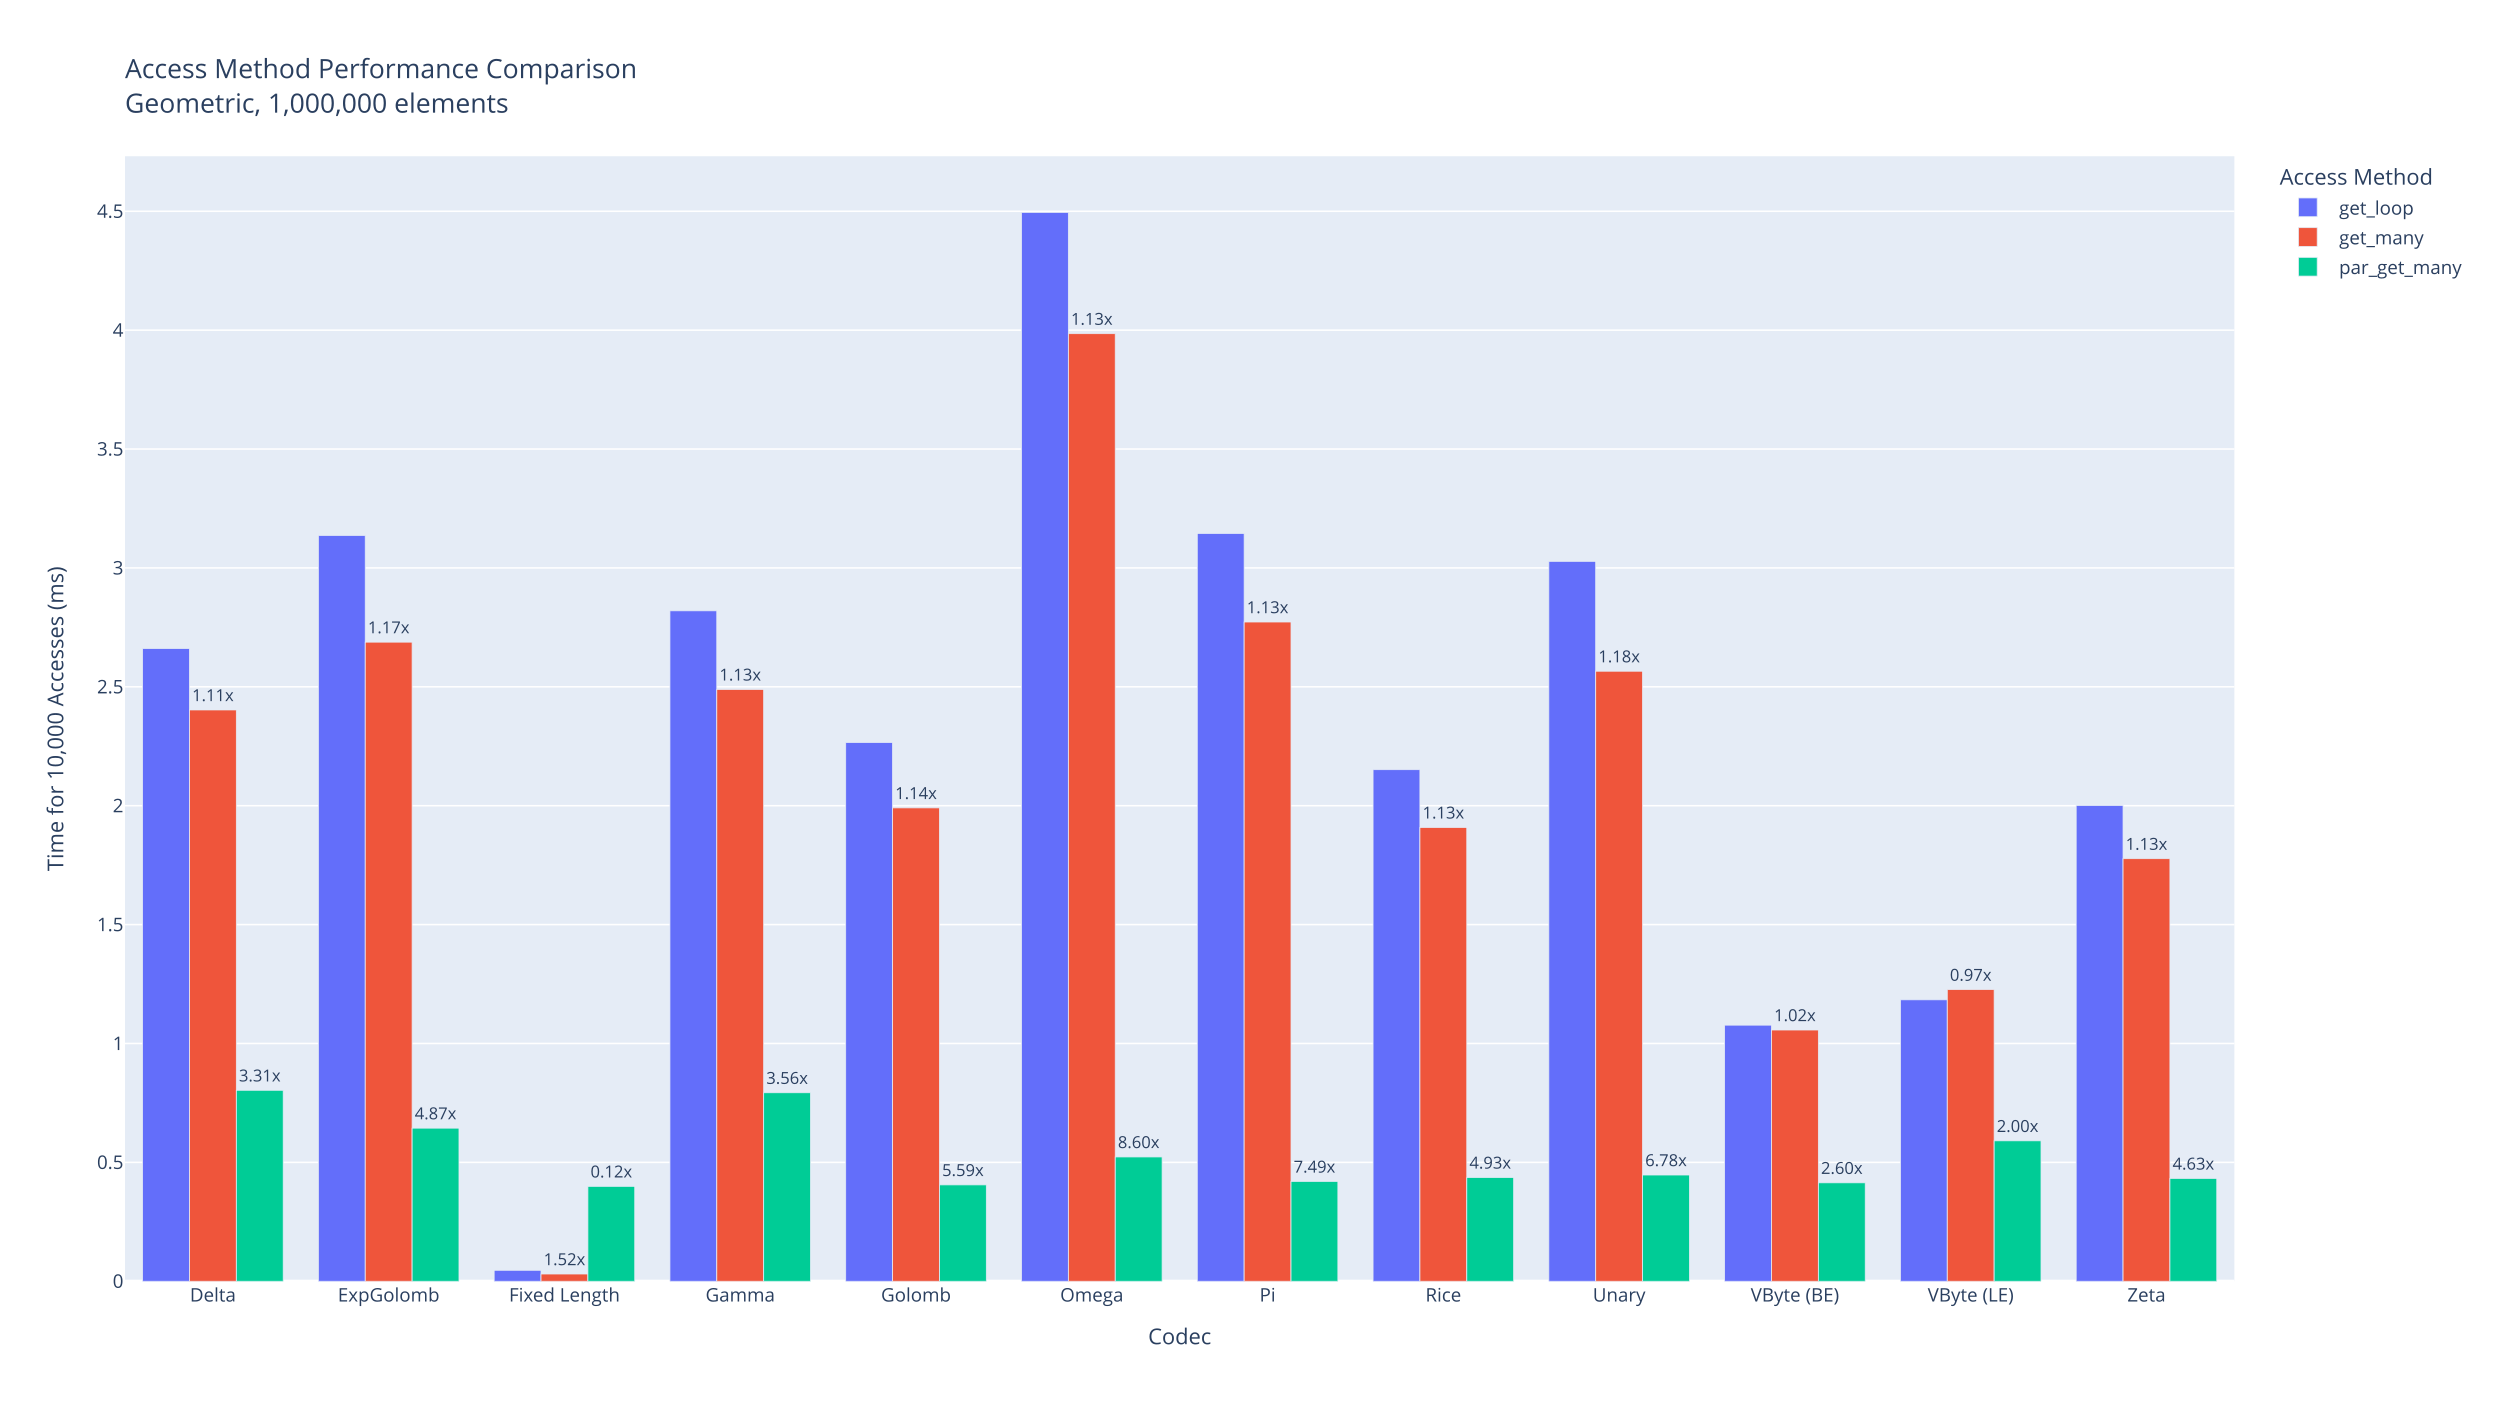
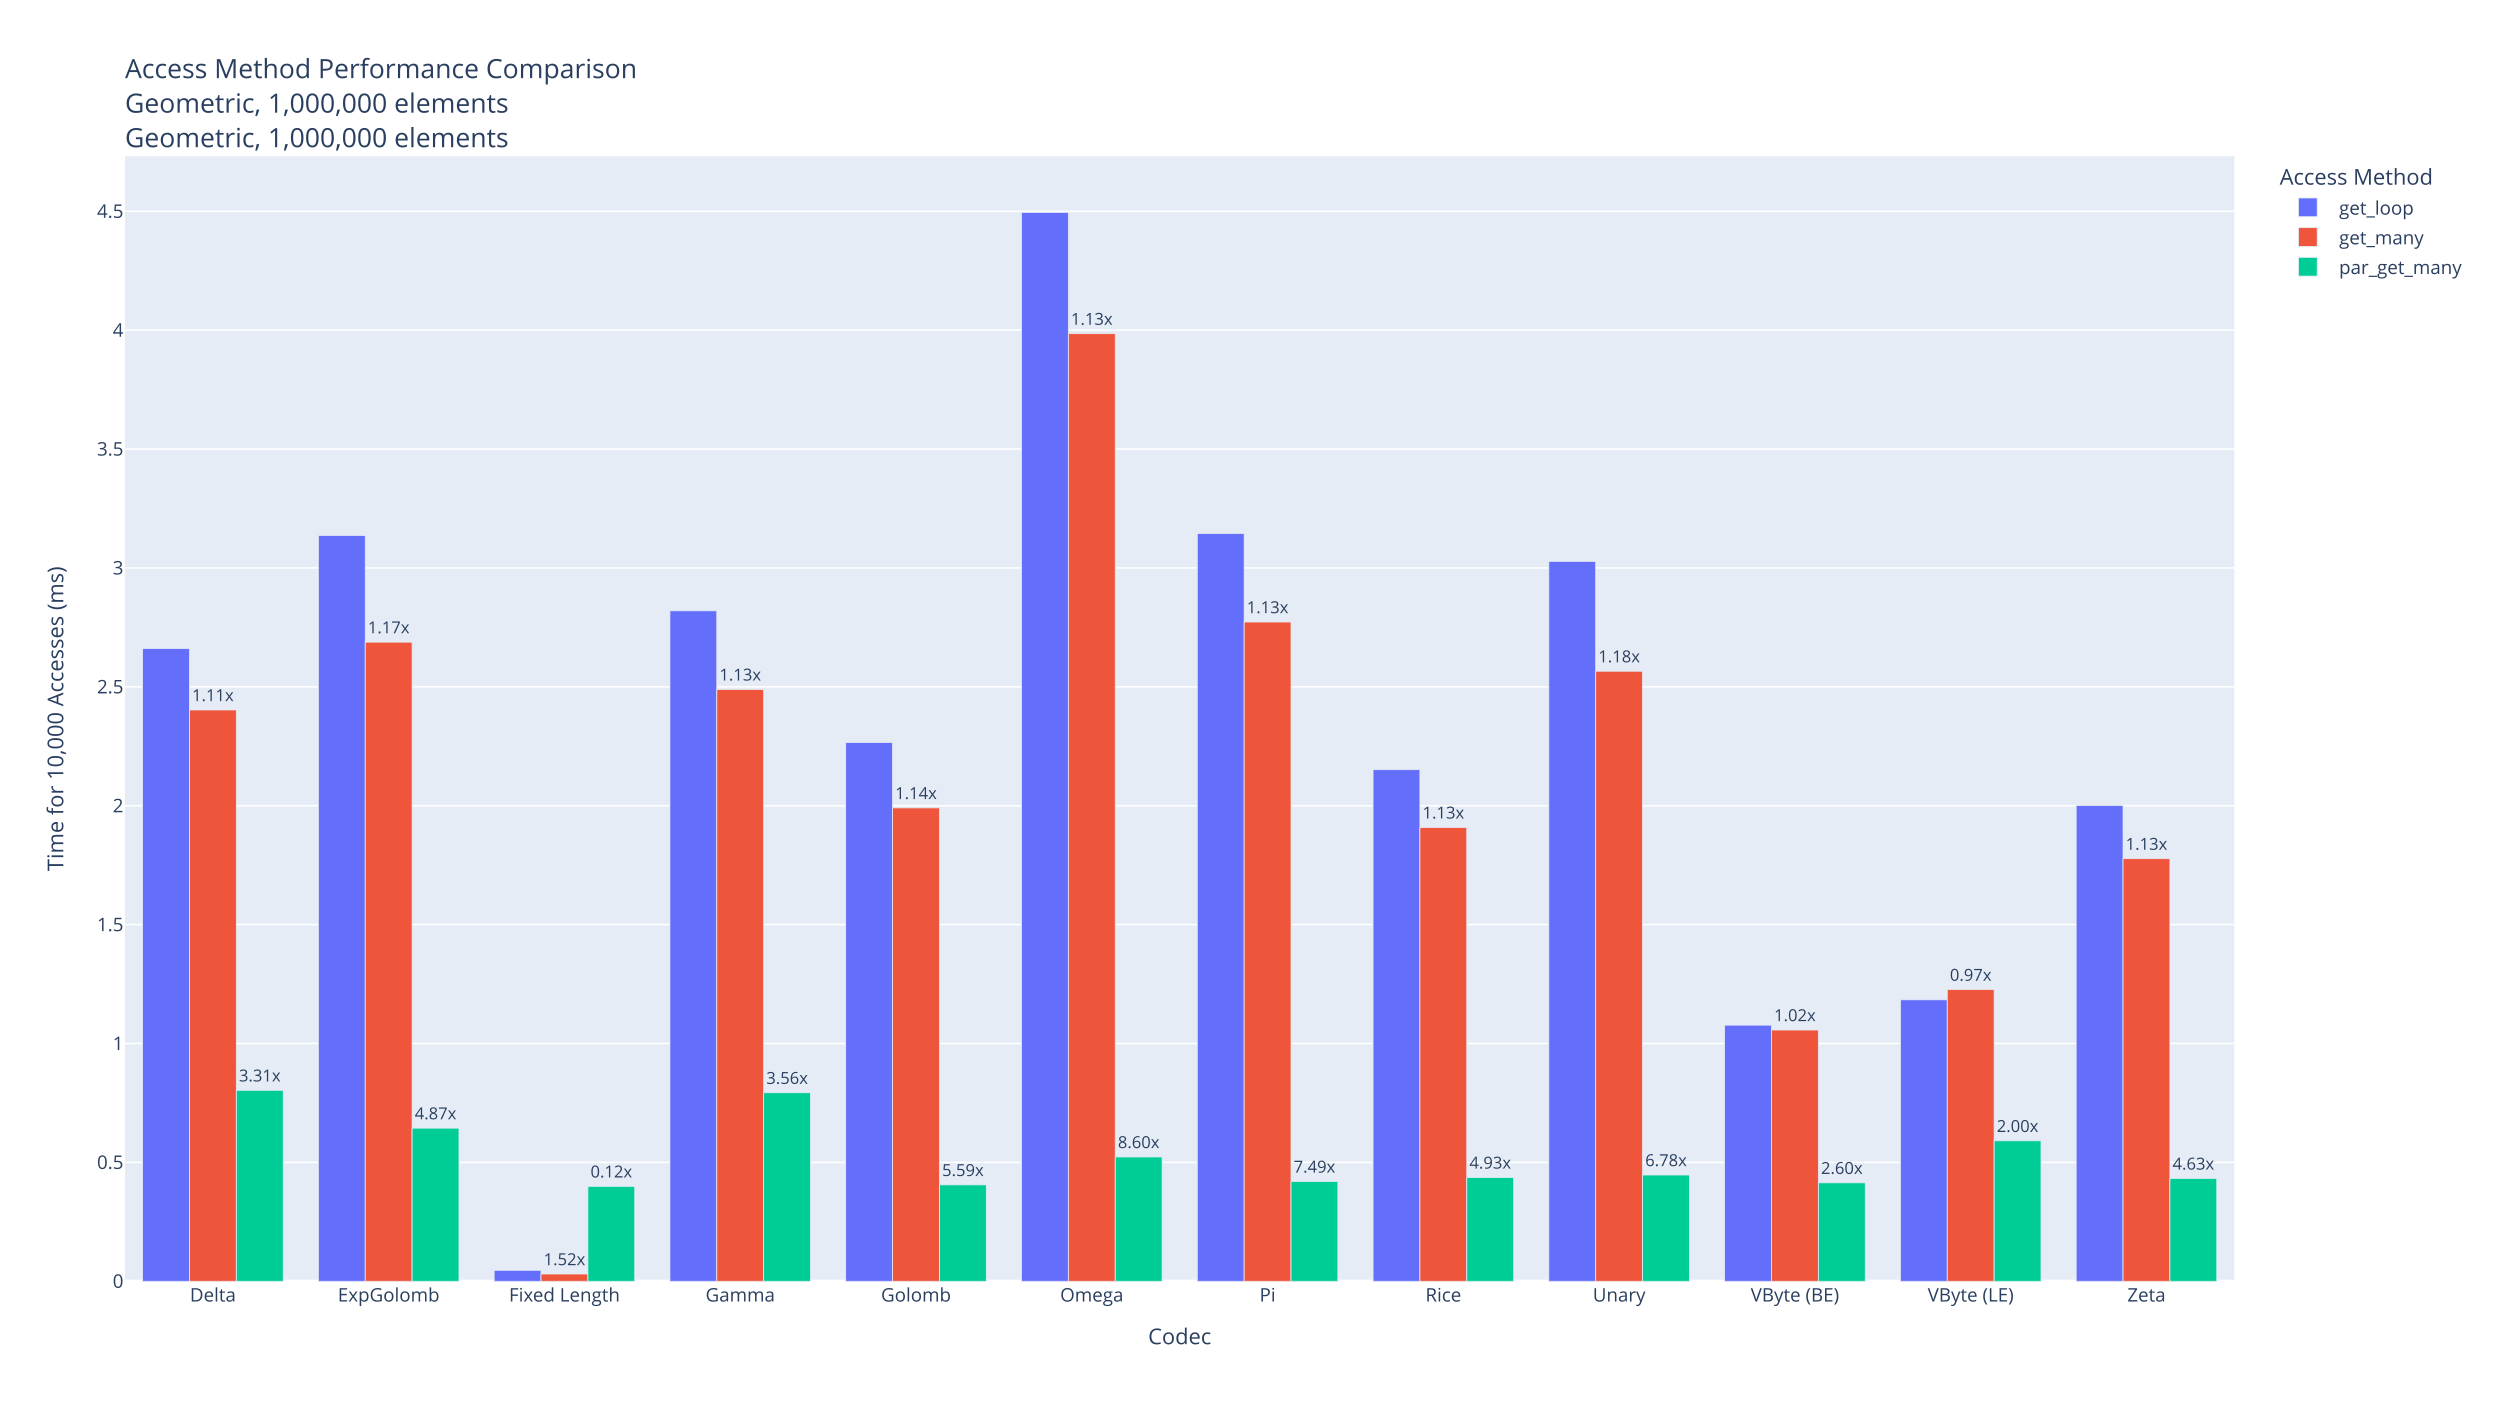
<svg xmlns="http://www.w3.org/2000/svg" class="main-svg" width="1600" height="900" style="" viewBox="0 0 1600 900">
  <rect x="0" y="0" width="1600" height="900" style="fill: rgb(255, 255, 255); fill-opacity: 1;" />
-   <defs id="defs-ae3be8">
+   <defs id="defs-41c5d1">
    <g class="clips">
-       <clipPath id="clipae3be8xyplot" class="plotclip">
+       <clipPath id="clip41c5d1xyplot" class="plotclip">
        <rect width="1350" height="720" />
      </clipPath>
-       <clipPath class="axesclip" id="clipae3be8x">
+       <clipPath class="axesclip" id="clip41c5d1x">
        <rect x="80" y="0" width="1350" height="900" />
      </clipPath>
-       <clipPath class="axesclip" id="clipae3be8y">
+       <clipPath class="axesclip" id="clip41c5d1y">
        <rect x="0" y="100" width="1600" height="720" />
      </clipPath>
-       <clipPath class="axesclip" id="clipae3be8xy">
+       <clipPath class="axesclip" id="clip41c5d1xy">
        <rect x="80" y="100" width="1350" height="720" />
      </clipPath>
    </g>
    <g class="gradients" />
    <g class="patterns" />
  </defs>
  <g class="bglayer">
    <rect class="bg" x="80" y="100" width="1350" height="720" style="fill: rgb(229, 236, 246); fill-opacity: 1; stroke-width: 0;" />
  </g>
  <g class="layer-below">
    <g class="imagelayer" />
    <g class="shapelayer" />
  </g>
  <g class="cartesianlayer">
    <g class="subplot xy">
      <g class="layer-subplot">
        <g class="shapelayer" />
        <g class="imagelayer" />
      </g>
      <g class="minor-gridlayer">
        <g class="x" />
        <g class="y" />
      </g>
      <g class="gridlayer">
        <g class="x" />
        <g class="y">
          <path class="ygrid crisp" transform="translate(0,743.91)" d="M80,0h1350" style="stroke: rgb(255, 255, 255); stroke-opacity: 1; stroke-width: 1px;" />
          <path class="ygrid crisp" transform="translate(0,667.82)" d="M80,0h1350" style="stroke: rgb(255, 255, 255); stroke-opacity: 1; stroke-width: 1px;" />
          <path class="ygrid crisp" transform="translate(0,591.74)" d="M80,0h1350" style="stroke: rgb(255, 255, 255); stroke-opacity: 1; stroke-width: 1px;" />
          <path class="ygrid crisp" transform="translate(0,515.65)" d="M80,0h1350" style="stroke: rgb(255, 255, 255); stroke-opacity: 1; stroke-width: 1px;" />
          <path class="ygrid crisp" transform="translate(0,439.56)" d="M80,0h1350" style="stroke: rgb(255, 255, 255); stroke-opacity: 1; stroke-width: 1px;" />
          <path class="ygrid crisp" transform="translate(0,363.47)" d="M80,0h1350" style="stroke: rgb(255, 255, 255); stroke-opacity: 1; stroke-width: 1px;" />
          <path class="ygrid crisp" transform="translate(0,287.38)" d="M80,0h1350" style="stroke: rgb(255, 255, 255); stroke-opacity: 1; stroke-width: 1px;" />
          <path class="ygrid crisp" transform="translate(0,211.3)" d="M80,0h1350" style="stroke: rgb(255, 255, 255); stroke-opacity: 1; stroke-width: 1px;" />
          <path class="ygrid crisp" transform="translate(0,135.21)" d="M80,0h1350" style="stroke: rgb(255, 255, 255); stroke-opacity: 1; stroke-width: 1px;" />
        </g>
      </g>
      <g class="zerolinelayer">
        <path class="yzl zl crisp" transform="translate(0,820)" d="M80,0h1350" style="stroke: rgb(255, 255, 255); stroke-opacity: 1; stroke-width: 2px;" />
      </g>
      <g class="layer-between">
        <g class="shapelayer" />
        <g class="imagelayer" />
      </g>
      <path class="xlines-below" />
      <path class="ylines-below" />
      <g class="overlines-below" />
      <g class="xaxislayer-below" />
      <g class="yaxislayer-below" />
      <g class="overaxes-below" />
      <g class="overplot">
-         <g class="xy" transform="translate(80,100)" clip-path="url(#clipae3be8xyplot)">
+         <g class="xy" transform="translate(80,100)" clip-path="url(#clip41c5d1xyplot)">
          <g class="barlayer mlayer">
            <g class="trace bars" style="opacity: 1;">
              <g class="points">
                <g class="point">
                  <path d="M11.25,720V315.02H41.25V720Z" style="vector-effect: none; opacity: 1; stroke-width: 0.5px; fill: rgb(99, 110, 250); fill-opacity: 1; stroke: rgb(229, 236, 246); stroke-opacity: 1;" />
                </g>
                <g class="point">
                  <path d="M123.75,720V242.76H153.75V720Z" style="vector-effect: none; opacity: 1; stroke-width: 0.5px; fill: rgb(99, 110, 250); fill-opacity: 1; stroke: rgb(229, 236, 246); stroke-opacity: 1;" />
                </g>
                <g class="point">
                  <path d="M236.25,720V712.97H266.25V720Z" style="vector-effect: none; opacity: 1; stroke-width: 0.5px; fill: rgb(99, 110, 250); fill-opacity: 1; stroke: rgb(229, 236, 246); stroke-opacity: 1;" />
                </g>
                <g class="point">
                  <path d="M348.75,720V290.91H378.75V720Z" style="vector-effect: none; opacity: 1; stroke-width: 0.5px; fill: rgb(99, 110, 250); fill-opacity: 1; stroke: rgb(229, 236, 246); stroke-opacity: 1;" />
                </g>
                <g class="point">
                  <path d="M461.25,720V375.18H491.25V720Z" style="vector-effect: none; opacity: 1; stroke-width: 0.5px; fill: rgb(99, 110, 250); fill-opacity: 1; stroke: rgb(229, 236, 246); stroke-opacity: 1;" />
                </g>
                <g class="point">
                  <path d="M573.75,720V36H603.75V720Z" style="vector-effect: none; opacity: 1; stroke-width: 0.5px; fill: rgb(99, 110, 250); fill-opacity: 1; stroke: rgb(229, 236, 246); stroke-opacity: 1;" />
                </g>
                <g class="point">
                  <path d="M686.25,720V241.38H716.25V720Z" style="vector-effect: none; opacity: 1; stroke-width: 0.5px; fill: rgb(99, 110, 250); fill-opacity: 1; stroke: rgb(229, 236, 246); stroke-opacity: 1;" />
                </g>
                <g class="point">
                  <path d="M798.75,720V392.61H828.75V720Z" style="vector-effect: none; opacity: 1; stroke-width: 0.5px; fill: rgb(99, 110, 250); fill-opacity: 1; stroke: rgb(229, 236, 246); stroke-opacity: 1;" />
                </g>
                <g class="point">
                  <path d="M911.25,720V259.24H941.25V720Z" style="vector-effect: none; opacity: 1; stroke-width: 0.5px; fill: rgb(99, 110, 250); fill-opacity: 1; stroke: rgb(229, 236, 246); stroke-opacity: 1;" />
                </g>
                <g class="point">
                  <path d="M1023.75,720V556.07H1053.75V720Z" style="vector-effect: none; opacity: 1; stroke-width: 0.5px; fill: rgb(99, 110, 250); fill-opacity: 1; stroke: rgb(229, 236, 246); stroke-opacity: 1;" />
                </g>
                <g class="point">
                  <path d="M1136.25,720V539.86H1166.25V720Z" style="vector-effect: none; opacity: 1; stroke-width: 0.5px; fill: rgb(99, 110, 250); fill-opacity: 1; stroke: rgb(229, 236, 246); stroke-opacity: 1;" />
                </g>
                <g class="point">
                  <path d="M1248.75,720V415.45H1278.75V720Z" style="vector-effect: none; opacity: 1; stroke-width: 0.5px; fill: rgb(99, 110, 250); fill-opacity: 1; stroke: rgb(229, 236, 246); stroke-opacity: 1;" />
                </g>
              </g>
            </g>
            <g class="trace bars" style="opacity: 1;">
              <g class="points">
                <g class="point">
                  <path d="M41.25,720V354.38H71.25V720Z" style="vector-effect: none; opacity: 1; stroke-width: 0.5px; fill: rgb(239, 85, 59); fill-opacity: 1; stroke: rgb(229, 236, 246); stroke-opacity: 1;" />
                  <text class="bartext bartext-outside" text-anchor="middle" data-notex="1" x="0" y="0" style="font-family: 'Open Sans', verdana, arial, sans-serif; font-size: 12px; fill: rgb(42, 63, 95); fill-opacity: 1; white-space: pre;" transform="translate(56.25,348.7207)scale(0.8864266)">1.11x</text>
                </g>
                <g class="point">
                  <path d="M153.75,720V310.97H183.75V720Z" style="vector-effect: none; opacity: 1; stroke-width: 0.5px; fill: rgb(239, 85, 59); fill-opacity: 1; stroke: rgb(229, 236, 246); stroke-opacity: 1;" />
                  <text class="bartext bartext-outside" text-anchor="middle" data-notex="1" x="0" y="0" style="font-family: 'Open Sans', verdana, arial, sans-serif; font-size: 12px; fill: rgb(42, 63, 95); fill-opacity: 1; white-space: pre;" transform="translate(168.75,305.3107)scale(0.8864266)">1.17x</text>
                </g>
                <g class="point">
                  <path d="M266.25,720V715.37H296.25V720Z" style="vector-effect: none; opacity: 1; stroke-width: 0.5px; fill: rgb(239, 85, 59); fill-opacity: 1; stroke: rgb(229, 236, 246); stroke-opacity: 1;" />
                  <text class="bartext bartext-outside" text-anchor="middle" data-notex="1" x="0" y="0" style="font-family: 'Open Sans', verdana, arial, sans-serif; font-size: 12px; fill: rgb(42, 63, 95); fill-opacity: 1; white-space: pre;" transform="translate(281.25,709.7107)scale(0.8864266)">1.52x</text>
                </g>
                <g class="point">
                  <path d="M378.75,720V341.22H408.75V720Z" style="vector-effect: none; opacity: 1; stroke-width: 0.5px; fill: rgb(239, 85, 59); fill-opacity: 1; stroke: rgb(229, 236, 246); stroke-opacity: 1;" />
                  <text class="bartext bartext-outside" text-anchor="middle" data-notex="1" x="0" y="0" style="font-family: 'Open Sans', verdana, arial, sans-serif; font-size: 12px; fill: rgb(42, 63, 95); fill-opacity: 1; white-space: pre;" transform="translate(393.75,335.5607)scale(0.8864266)">1.13x</text>
                </g>
                <g class="point">
                  <path d="M491.25,720V417.05H521.25V720Z" style="vector-effect: none; opacity: 1; stroke-width: 0.5px; fill: rgb(239, 85, 59); fill-opacity: 1; stroke: rgb(229, 236, 246); stroke-opacity: 1;" />
                  <text class="bartext bartext-outside" text-anchor="middle" data-notex="1" x="0" y="0" style="font-family: 'Open Sans', verdana, arial, sans-serif; font-size: 12px; fill: rgb(42, 63, 95); fill-opacity: 1; white-space: pre;" transform="translate(506.25,411.3907)scale(0.8864266)">1.14x</text>
                </g>
                <g class="point">
                  <path d="M603.75,720V113.55H633.75V720Z" style="vector-effect: none; opacity: 1; stroke-width: 0.5px; fill: rgb(239, 85, 59); fill-opacity: 1; stroke: rgb(229, 236, 246); stroke-opacity: 1;" />
                  <text class="bartext bartext-outside" text-anchor="middle" data-notex="1" x="0" y="0" style="font-family: 'Open Sans', verdana, arial, sans-serif; font-size: 12px; fill: rgb(42, 63, 95); fill-opacity: 1; white-space: pre;" transform="translate(618.75,107.8907)scale(0.8864266)">1.13x</text>
                </g>
                <g class="point">
                  <path d="M716.25,720V298.09H746.25V720Z" style="vector-effect: none; opacity: 1; stroke-width: 0.5px; fill: rgb(239, 85, 59); fill-opacity: 1; stroke: rgb(229, 236, 246); stroke-opacity: 1;" />
                  <text class="bartext bartext-outside" text-anchor="middle" data-notex="1" x="0" y="0" style="font-family: 'Open Sans', verdana, arial, sans-serif; font-size: 12px; fill: rgb(42, 63, 95); fill-opacity: 1; white-space: pre;" transform="translate(731.25,292.4307)scale(0.8864266)">1.13x</text>
                </g>
                <g class="point">
                  <path d="M828.75,720V429.53H858.75V720Z" style="vector-effect: none; opacity: 1; stroke-width: 0.5px; fill: rgb(239, 85, 59); fill-opacity: 1; stroke: rgb(229, 236, 246); stroke-opacity: 1;" />
                  <text class="bartext bartext-outside" text-anchor="middle" data-notex="1" x="0" y="0" style="font-family: 'Open Sans', verdana, arial, sans-serif; font-size: 12px; fill: rgb(42, 63, 95); fill-opacity: 1; white-space: pre;" transform="translate(843.75,423.8707)scale(0.8864266)">1.13x</text>
                </g>
                <g class="point">
                  <path d="M941.25,720V329.56H971.25V720Z" style="vector-effect: none; opacity: 1; stroke-width: 0.5px; fill: rgb(239, 85, 59); fill-opacity: 1; stroke: rgb(229, 236, 246); stroke-opacity: 1;" />
                  <text class="bartext bartext-outside" text-anchor="middle" data-notex="1" x="0" y="0" style="font-family: 'Open Sans', verdana, arial, sans-serif; font-size: 12px; fill: rgb(42, 63, 95); fill-opacity: 1; white-space: pre;" transform="translate(956.25,323.9007)scale(0.8864266)">1.18x</text>
                </g>
                <g class="point">
                  <path d="M1053.75,720V559.2H1083.75V720Z" style="vector-effect: none; opacity: 1; stroke-width: 0.5px; fill: rgb(239, 85, 59); fill-opacity: 1; stroke: rgb(229, 236, 246); stroke-opacity: 1;" />
                  <text class="bartext bartext-outside" text-anchor="middle" data-notex="1" x="0" y="0" style="font-family: 'Open Sans', verdana, arial, sans-serif; font-size: 12px; fill: rgb(42, 63, 95); fill-opacity: 1; white-space: pre;" transform="translate(1068.75,553.5407)scale(0.8864266)">1.02x</text>
                </g>
                <g class="point">
                  <path d="M1166.25,720V533.36H1196.25V720Z" style="vector-effect: none; opacity: 1; stroke-width: 0.5px; fill: rgb(239, 85, 59); fill-opacity: 1; stroke: rgb(229, 236, 246); stroke-opacity: 1;" />
                  <text class="bartext bartext-outside" text-anchor="middle" data-notex="1" x="0" y="0" style="font-family: 'Open Sans', verdana, arial, sans-serif; font-size: 12px; fill: rgb(42, 63, 95); fill-opacity: 1; white-space: pre;" transform="translate(1181.25,527.7007)scale(0.8864266)">0.97x</text>
                </g>
                <g class="point">
                  <path d="M1278.75,720V449.54H1308.75V720Z" style="vector-effect: none; opacity: 1; stroke-width: 0.5px; fill: rgb(239, 85, 59); fill-opacity: 1; stroke: rgb(229, 236, 246); stroke-opacity: 1;" />
                  <text class="bartext bartext-outside" text-anchor="middle" data-notex="1" x="0" y="0" style="font-family: 'Open Sans', verdana, arial, sans-serif; font-size: 12px; fill: rgb(42, 63, 95); fill-opacity: 1; white-space: pre;" transform="translate(1293.75,443.8807)scale(0.8864266)">1.13x</text>
                </g>
              </g>
            </g>
            <g class="trace bars" style="opacity: 1;">
              <g class="points">
                <g class="point">
                  <path d="M71.25,720V597.79H101.25V720Z" style="vector-effect: none; opacity: 1; stroke-width: 0.5px; fill: rgb(0, 204, 150); fill-opacity: 1; stroke: rgb(229, 236, 246); stroke-opacity: 1;" />
                  <text class="bartext bartext-outside" text-anchor="middle" data-notex="1" x="0" y="0" style="font-family: 'Open Sans', verdana, arial, sans-serif; font-size: 12px; fill: rgb(42, 63, 95); fill-opacity: 1; white-space: pre;" transform="translate(86.25,592.1307)scale(0.8864266)">3.31x</text>
                </g>
                <g class="point">
                  <path d="M183.75,720V622.01H213.75V720Z" style="vector-effect: none; opacity: 1; stroke-width: 0.5px; fill: rgb(0, 204, 150); fill-opacity: 1; stroke: rgb(229, 236, 246); stroke-opacity: 1;" />
                  <text class="bartext bartext-outside" text-anchor="middle" data-notex="1" x="0" y="0" style="font-family: 'Open Sans', verdana, arial, sans-serif; font-size: 12px; fill: rgb(42, 63, 95); fill-opacity: 1; white-space: pre;" transform="translate(198.75,616.3507)scale(0.8864266)">4.87x</text>
                </g>
                <g class="point">
                  <path d="M296.25,720V659.25H326.25V720Z" style="vector-effect: none; opacity: 1; stroke-width: 0.5px; fill: rgb(0, 204, 150); fill-opacity: 1; stroke: rgb(229, 236, 246); stroke-opacity: 1;" />
                  <text class="bartext bartext-outside" text-anchor="middle" data-notex="1" x="0" y="0" style="font-family: 'Open Sans', verdana, arial, sans-serif; font-size: 12px; fill: rgb(42, 63, 95); fill-opacity: 1; white-space: pre;" transform="translate(311.25,653.5907)scale(0.8864266)">0.12x</text>
                </g>
                <g class="point">
                  <path d="M408.75,720V599.36H438.75V720Z" style="vector-effect: none; opacity: 1; stroke-width: 0.5px; fill: rgb(0, 204, 150); fill-opacity: 1; stroke: rgb(229, 236, 246); stroke-opacity: 1;" />
                  <text class="bartext bartext-outside" text-anchor="middle" data-notex="1" x="0" y="0" style="font-family: 'Open Sans', verdana, arial, sans-serif; font-size: 12px; fill: rgb(42, 63, 95); fill-opacity: 1; white-space: pre;" transform="translate(423.75,593.7007)scale(0.8864266)">3.56x</text>
                </g>
                <g class="point">
                  <path d="M521.25,720V658.33H551.25V720Z" style="vector-effect: none; opacity: 1; stroke-width: 0.5px; fill: rgb(0, 204, 150); fill-opacity: 1; stroke: rgb(229, 236, 246); stroke-opacity: 1;" />
                  <text class="bartext bartext-outside" text-anchor="middle" data-notex="1" x="0" y="0" style="font-family: 'Open Sans', verdana, arial, sans-serif; font-size: 12px; fill: rgb(42, 63, 95); fill-opacity: 1; white-space: pre;" transform="translate(536.25,652.6707)scale(0.8864266)">5.59x</text>
                </g>
                <g class="point">
                  <path d="M633.75,720V640.44H663.75V720Z" style="vector-effect: none; opacity: 1; stroke-width: 0.5px; fill: rgb(0, 204, 150); fill-opacity: 1; stroke: rgb(229, 236, 246); stroke-opacity: 1;" />
                  <text class="bartext bartext-outside" text-anchor="middle" data-notex="1" x="0" y="0" style="font-family: 'Open Sans', verdana, arial, sans-serif; font-size: 12px; fill: rgb(42, 63, 95); fill-opacity: 1; white-space: pre;" transform="translate(648.75,634.7807)scale(0.8864266)">8.60x</text>
                </g>
                <g class="point">
                  <path d="M746.25,720V656.12H776.25V720Z" style="vector-effect: none; opacity: 1; stroke-width: 0.5px; fill: rgb(0, 204, 150); fill-opacity: 1; stroke: rgb(229, 236, 246); stroke-opacity: 1;" />
                  <text class="bartext bartext-outside" text-anchor="middle" data-notex="1" x="0" y="0" style="font-family: 'Open Sans', verdana, arial, sans-serif; font-size: 12px; fill: rgb(42, 63, 95); fill-opacity: 1; white-space: pre;" transform="translate(761.25,650.4607)scale(0.8864266)">7.49x</text>
                </g>
                <g class="point">
                  <path d="M858.75,720V653.57H888.75V720Z" style="vector-effect: none; opacity: 1; stroke-width: 0.5px; fill: rgb(0, 204, 150); fill-opacity: 1; stroke: rgb(229, 236, 246); stroke-opacity: 1;" />
                  <text class="bartext bartext-outside" text-anchor="middle" data-notex="1" x="0" y="0" style="font-family: 'Open Sans', verdana, arial, sans-serif; font-size: 12px; fill: rgb(42, 63, 95); fill-opacity: 1; white-space: pre;" transform="translate(873.75,647.9107)scale(0.8864266)">4.93x</text>
                </g>
                <g class="point">
                  <path d="M971.25,720V651.99H1001.25V720Z" style="vector-effect: none; opacity: 1; stroke-width: 0.5px; fill: rgb(0, 204, 150); fill-opacity: 1; stroke: rgb(229, 236, 246); stroke-opacity: 1;" />
                  <text class="bartext bartext-outside" text-anchor="middle" data-notex="1" x="0" y="0" style="font-family: 'Open Sans', verdana, arial, sans-serif; font-size: 12px; fill: rgb(42, 63, 95); fill-opacity: 1; white-space: pre;" transform="translate(986.25,646.3307)scale(0.8864266)">6.78x</text>
                </g>
                <g class="point">
                  <path d="M1083.75,720V656.98H1113.75V720Z" style="vector-effect: none; opacity: 1; stroke-width: 0.5px; fill: rgb(0, 204, 150); fill-opacity: 1; stroke: rgb(229, 236, 246); stroke-opacity: 1;" />
                  <text class="bartext bartext-outside" text-anchor="middle" data-notex="1" x="0" y="0" style="font-family: 'Open Sans', verdana, arial, sans-serif; font-size: 12px; fill: rgb(42, 63, 95); fill-opacity: 1; white-space: pre;" transform="translate(1098.75,651.3207)scale(0.8864266)">2.60x</text>
                </g>
                <g class="point">
                  <path d="M1196.25,720V630.12H1226.25V720Z" style="vector-effect: none; opacity: 1; stroke-width: 0.5px; fill: rgb(0, 204, 150); fill-opacity: 1; stroke: rgb(229, 236, 246); stroke-opacity: 1;" />
                  <text class="bartext bartext-outside" text-anchor="middle" data-notex="1" x="0" y="0" style="font-family: 'Open Sans', verdana, arial, sans-serif; font-size: 12px; fill: rgb(42, 63, 95); fill-opacity: 1; white-space: pre;" transform="translate(1211.25,624.4607)scale(0.8864266)">2.00x</text>
                </g>
                <g class="point">
                  <path d="M1308.75,720V654.2H1338.75V720Z" style="vector-effect: none; opacity: 1; stroke-width: 0.5px; fill: rgb(0, 204, 150); fill-opacity: 1; stroke: rgb(229, 236, 246); stroke-opacity: 1;" />
                  <text class="bartext bartext-outside" text-anchor="middle" data-notex="1" x="0" y="0" style="font-family: 'Open Sans', verdana, arial, sans-serif; font-size: 12px; fill: rgb(42, 63, 95); fill-opacity: 1; white-space: pre;" transform="translate(1323.75,648.5407)scale(0.8864266)">4.63x</text>
                </g>
              </g>
            </g>
          </g>
        </g>
      </g>
      <path class="xlines-above crisp" d="M0,0" style="fill: none;" />
      <path class="ylines-above crisp" d="M0,0" style="fill: none;" />
      <g class="overlines-above" />
      <g class="xaxislayer-above">
        <g class="xtick">
          <text text-anchor="middle" x="0" y="833" transform="translate(136.25,0)" style="font-family: 'Open Sans', verdana, arial, sans-serif; font-size: 12px; fill: rgb(42, 63, 95); fill-opacity: 1; white-space: pre; opacity: 1;">Delta</text>
        </g>
        <g class="xtick">
          <text text-anchor="middle" x="0" y="833" transform="translate(248.75,0)" style="font-family: 'Open Sans', verdana, arial, sans-serif; font-size: 12px; fill: rgb(42, 63, 95); fill-opacity: 1; white-space: pre; opacity: 1;">ExpGolomb</text>
        </g>
        <g class="xtick">
          <text text-anchor="middle" x="0" y="833" transform="translate(361.25,0)" style="font-family: 'Open Sans', verdana, arial, sans-serif; font-size: 12px; fill: rgb(42, 63, 95); fill-opacity: 1; white-space: pre; opacity: 1;">Fixed Length</text>
        </g>
        <g class="xtick">
          <text text-anchor="middle" x="0" y="833" transform="translate(473.75,0)" style="font-family: 'Open Sans', verdana, arial, sans-serif; font-size: 12px; fill: rgb(42, 63, 95); fill-opacity: 1; white-space: pre; opacity: 1;">Gamma</text>
        </g>
        <g class="xtick">
          <text text-anchor="middle" x="0" y="833" transform="translate(586.25,0)" style="font-family: 'Open Sans', verdana, arial, sans-serif; font-size: 12px; fill: rgb(42, 63, 95); fill-opacity: 1; white-space: pre; opacity: 1;">Golomb</text>
        </g>
        <g class="xtick">
          <text text-anchor="middle" x="0" y="833" transform="translate(698.75,0)" style="font-family: 'Open Sans', verdana, arial, sans-serif; font-size: 12px; fill: rgb(42, 63, 95); fill-opacity: 1; white-space: pre; opacity: 1;">Omega</text>
        </g>
        <g class="xtick">
          <text text-anchor="middle" x="0" y="833" transform="translate(811.25,0)" style="font-family: 'Open Sans', verdana, arial, sans-serif; font-size: 12px; fill: rgb(42, 63, 95); fill-opacity: 1; white-space: pre; opacity: 1;">Pi</text>
        </g>
        <g class="xtick">
          <text text-anchor="middle" x="0" y="833" transform="translate(923.75,0)" style="font-family: 'Open Sans', verdana, arial, sans-serif; font-size: 12px; fill: rgb(42, 63, 95); fill-opacity: 1; white-space: pre; opacity: 1;">Rice</text>
        </g>
        <g class="xtick">
          <text text-anchor="middle" x="0" y="833" transform="translate(1036.25,0)" style="font-family: 'Open Sans', verdana, arial, sans-serif; font-size: 12px; fill: rgb(42, 63, 95); fill-opacity: 1; white-space: pre; opacity: 1;">Unary</text>
        </g>
        <g class="xtick">
          <text text-anchor="middle" x="0" y="833" transform="translate(1148.75,0)" style="font-family: 'Open Sans', verdana, arial, sans-serif; font-size: 12px; fill: rgb(42, 63, 95); fill-opacity: 1; white-space: pre; opacity: 1;">VByte (BE)</text>
        </g>
        <g class="xtick">
          <text text-anchor="middle" x="0" y="833" transform="translate(1261.25,0)" style="font-family: 'Open Sans', verdana, arial, sans-serif; font-size: 12px; fill: rgb(42, 63, 95); fill-opacity: 1; white-space: pre; opacity: 1;">VByte (LE)</text>
        </g>
        <g class="xtick">
          <text text-anchor="middle" x="0" y="833" transform="translate(1373.75,0)" style="font-family: 'Open Sans', verdana, arial, sans-serif; font-size: 12px; fill: rgb(42, 63, 95); fill-opacity: 1; white-space: pre; opacity: 1;">Zeta</text>
        </g>
      </g>
      <g class="yaxislayer-above">
        <g class="ytick">
          <text text-anchor="end" x="79" y="4.2" transform="translate(0,820)" style="font-family: 'Open Sans', verdana, arial, sans-serif; font-size: 12px; fill: rgb(42, 63, 95); fill-opacity: 1; white-space: pre; opacity: 1;">0</text>
        </g>
        <g class="ytick">
          <text text-anchor="end" x="79" y="4.2" style="font-family: 'Open Sans', verdana, arial, sans-serif; font-size: 12px; fill: rgb(42, 63, 95); fill-opacity: 1; white-space: pre; opacity: 1;" transform="translate(0,743.91)">0.5</text>
        </g>
        <g class="ytick">
          <text text-anchor="end" x="79" y="4.2" style="font-family: 'Open Sans', verdana, arial, sans-serif; font-size: 12px; fill: rgb(42, 63, 95); fill-opacity: 1; white-space: pre; opacity: 1;" transform="translate(0,667.82)">1</text>
        </g>
        <g class="ytick">
          <text text-anchor="end" x="79" y="4.2" style="font-family: 'Open Sans', verdana, arial, sans-serif; font-size: 12px; fill: rgb(42, 63, 95); fill-opacity: 1; white-space: pre; opacity: 1;" transform="translate(0,591.74)">1.5</text>
        </g>
        <g class="ytick">
          <text text-anchor="end" x="79" y="4.2" style="font-family: 'Open Sans', verdana, arial, sans-serif; font-size: 12px; fill: rgb(42, 63, 95); fill-opacity: 1; white-space: pre; opacity: 1;" transform="translate(0,515.65)">2</text>
        </g>
        <g class="ytick">
          <text text-anchor="end" x="79" y="4.2" style="font-family: 'Open Sans', verdana, arial, sans-serif; font-size: 12px; fill: rgb(42, 63, 95); fill-opacity: 1; white-space: pre; opacity: 1;" transform="translate(0,439.56)">2.5</text>
        </g>
        <g class="ytick">
          <text text-anchor="end" x="79" y="4.2" style="font-family: 'Open Sans', verdana, arial, sans-serif; font-size: 12px; fill: rgb(42, 63, 95); fill-opacity: 1; white-space: pre; opacity: 1;" transform="translate(0,363.47)">3</text>
        </g>
        <g class="ytick">
          <text text-anchor="end" x="79" y="4.2" style="font-family: 'Open Sans', verdana, arial, sans-serif; font-size: 12px; fill: rgb(42, 63, 95); fill-opacity: 1; white-space: pre; opacity: 1;" transform="translate(0,287.38)">3.5</text>
        </g>
        <g class="ytick">
          <text text-anchor="end" x="79" y="4.2" style="font-family: 'Open Sans', verdana, arial, sans-serif; font-size: 12px; fill: rgb(42, 63, 95); fill-opacity: 1; white-space: pre; opacity: 1;" transform="translate(0,211.3)">4</text>
        </g>
        <g class="ytick">
          <text text-anchor="end" x="79" y="4.2" style="font-family: 'Open Sans', verdana, arial, sans-serif; font-size: 12px; fill: rgb(42, 63, 95); fill-opacity: 1; white-space: pre; opacity: 1;" transform="translate(0,135.21)">4.5</text>
        </g>
      </g>
      <g class="overaxes-above" />
    </g>
  </g>
  <g class="polarlayer" />
  <g class="smithlayer" />
  <g class="ternarylayer" />
  <g class="geolayer" />
  <g class="funnelarealayer" />
  <g class="pielayer" />
  <g class="iciclelayer" />
  <g class="treemaplayer" />
  <g class="sunburstlayer" />
  <g class="glimages" />
-   <defs id="topdefs-ae3be8">
+   <defs id="topdefs-41c5d1">
    <g class="clips" />
-     <clipPath id="legendae3be8">
+     <clipPath id="legend41c5d1">
      <rect width="131" height="86" x="0" y="0" />
    </clipPath>
  </defs>
  <g class="layer-above">
    <g class="imagelayer" />
    <g class="shapelayer" />
  </g>
  <g class="infolayer">
    <g class="legend" pointer-events="all" transform="translate(1457,100)">
      <rect class="bg" shape-rendering="crispEdges" style="stroke: rgb(68, 68, 68); stroke-opacity: 1; fill: rgb(255, 255, 255); fill-opacity: 1; stroke-width: 0px;" width="131" height="86" x="0" y="0" />
-       <g class="scrollbox" transform="" clip-path="url(#legendae3be8)">
+       <g class="scrollbox" transform="" clip-path="url(#legend41c5d1)">
        <text class="legendtitletext" text-anchor="start" x="2" y="18.2" style="font-family: 'Open Sans', verdana, arial, sans-serif; font-size: 14px; fill: rgb(42, 63, 95); fill-opacity: 1; white-space: pre;">Access Method</text>
        <g class="groups">
          <g class="traces" transform="translate(0,32.7)" style="opacity: 1;">
            <text class="legendtext" text-anchor="start" x="40" y="4.68" style="font-family: 'Open Sans', verdana, arial, sans-serif; font-size: 12px; fill: rgb(42, 63, 95); fill-opacity: 1; white-space: pre;">get_loop</text>
            <g class="layers" style="opacity: 1;">
              <g class="legendfill" />
              <g class="legendlines" />
              <g class="legendsymbols">
                <g class="legendpoints">
                  <path class="legendundefined" d="M6,6H-6V-6H6Z" transform="translate(20,0)" style="stroke-width: 0.5px; fill: rgb(99, 110, 250); fill-opacity: 1; stroke: rgb(229, 236, 246); stroke-opacity: 1;" />
                </g>
              </g>
            </g>
            <rect class="legendtoggle" x="0" y="-9.5" width="125.359" height="19" style="fill: rgb(0, 0, 0); fill-opacity: 0;" />
          </g>
          <g class="traces" transform="translate(0,51.7)" style="opacity: 1;">
            <text class="legendtext" text-anchor="start" x="40" y="4.68" style="font-family: 'Open Sans', verdana, arial, sans-serif; font-size: 12px; fill: rgb(42, 63, 95); fill-opacity: 1; white-space: pre;">get_many</text>
            <g class="layers" style="opacity: 1;">
              <g class="legendfill" />
              <g class="legendlines" />
              <g class="legendsymbols">
                <g class="legendpoints">
                  <path class="legendundefined" d="M6,6H-6V-6H6Z" transform="translate(20,0)" style="stroke-width: 0.5px; fill: rgb(239, 85, 59); fill-opacity: 1; stroke: rgb(229, 236, 246); stroke-opacity: 1;" />
                </g>
              </g>
            </g>
            <rect class="legendtoggle" x="0" y="-9.5" width="125.359" height="19" style="fill: rgb(0, 0, 0); fill-opacity: 0;" />
          </g>
          <g class="traces" transform="translate(0,70.7)" style="opacity: 1;">
            <text class="legendtext" text-anchor="start" x="40" y="4.68" style="font-family: 'Open Sans', verdana, arial, sans-serif; font-size: 12px; fill: rgb(42, 63, 95); fill-opacity: 1; white-space: pre;">par_get_many</text>
            <g class="layers" style="opacity: 1;">
              <g class="legendfill" />
              <g class="legendlines" />
              <g class="legendsymbols">
                <g class="legendpoints">
                  <path class="legendundefined" d="M6,6H-6V-6H6Z" transform="translate(20,0)" style="stroke-width: 0.5px; fill: rgb(0, 204, 150); fill-opacity: 1; stroke: rgb(229, 236, 246); stroke-opacity: 1;" />
                </g>
              </g>
            </g>
            <rect class="legendtoggle" x="0" y="-9.5" width="125.359" height="19" style="fill: rgb(0, 0, 0); fill-opacity: 0;" />
          </g>
        </g>
      </g>
      <rect class="scrollbar" rx="20" ry="3" width="0" height="0" style="fill: rgb(128, 139, 164); fill-opacity: 1;" x="0" y="0" />
    </g>
    <g class="g-gtitle">
      <text class="gtitle" x="80" y="50" text-anchor="start" dy="0em" style="opacity: 1; font-family: 'Open Sans', verdana, arial, sans-serif; font-size: 17px; fill: rgb(42, 63, 95); fill-opacity: 1; white-space: pre;">
        <tspan class="line" dy="0em" x="80" y="50">Access Method Performance Comparison</tspan>
        <tspan class="line" dy="1.3em" x="80" y="50">Geometric, 1,000,000 elements</tspan>
+         <tspan class="line" dy="2.6em" x="80" y="50">Geometric, 1,000,000 elements</tspan>
      </text>
    </g>
    <g class="g-xtitle">
      <text class="xtitle" x="755" y="860.3" text-anchor="middle" style="opacity: 1; font-family: 'Open Sans', verdana, arial, sans-serif; font-size: 14px; fill: rgb(42, 63, 95); fill-opacity: 1; white-space: pre;">Codec</text>
    </g>
    <g class="g-ytitle">
      <text class="ytitle" transform="rotate(-90,40.50625,460)" x="40.506" y="460" text-anchor="middle" style="opacity: 1; font-family: 'Open Sans', verdana, arial, sans-serif; font-size: 14px; fill: rgb(42, 63, 95); fill-opacity: 1; white-space: pre;">Time for 10,000 Accesses (ms)</text>
    </g>
  </g>
</svg>
